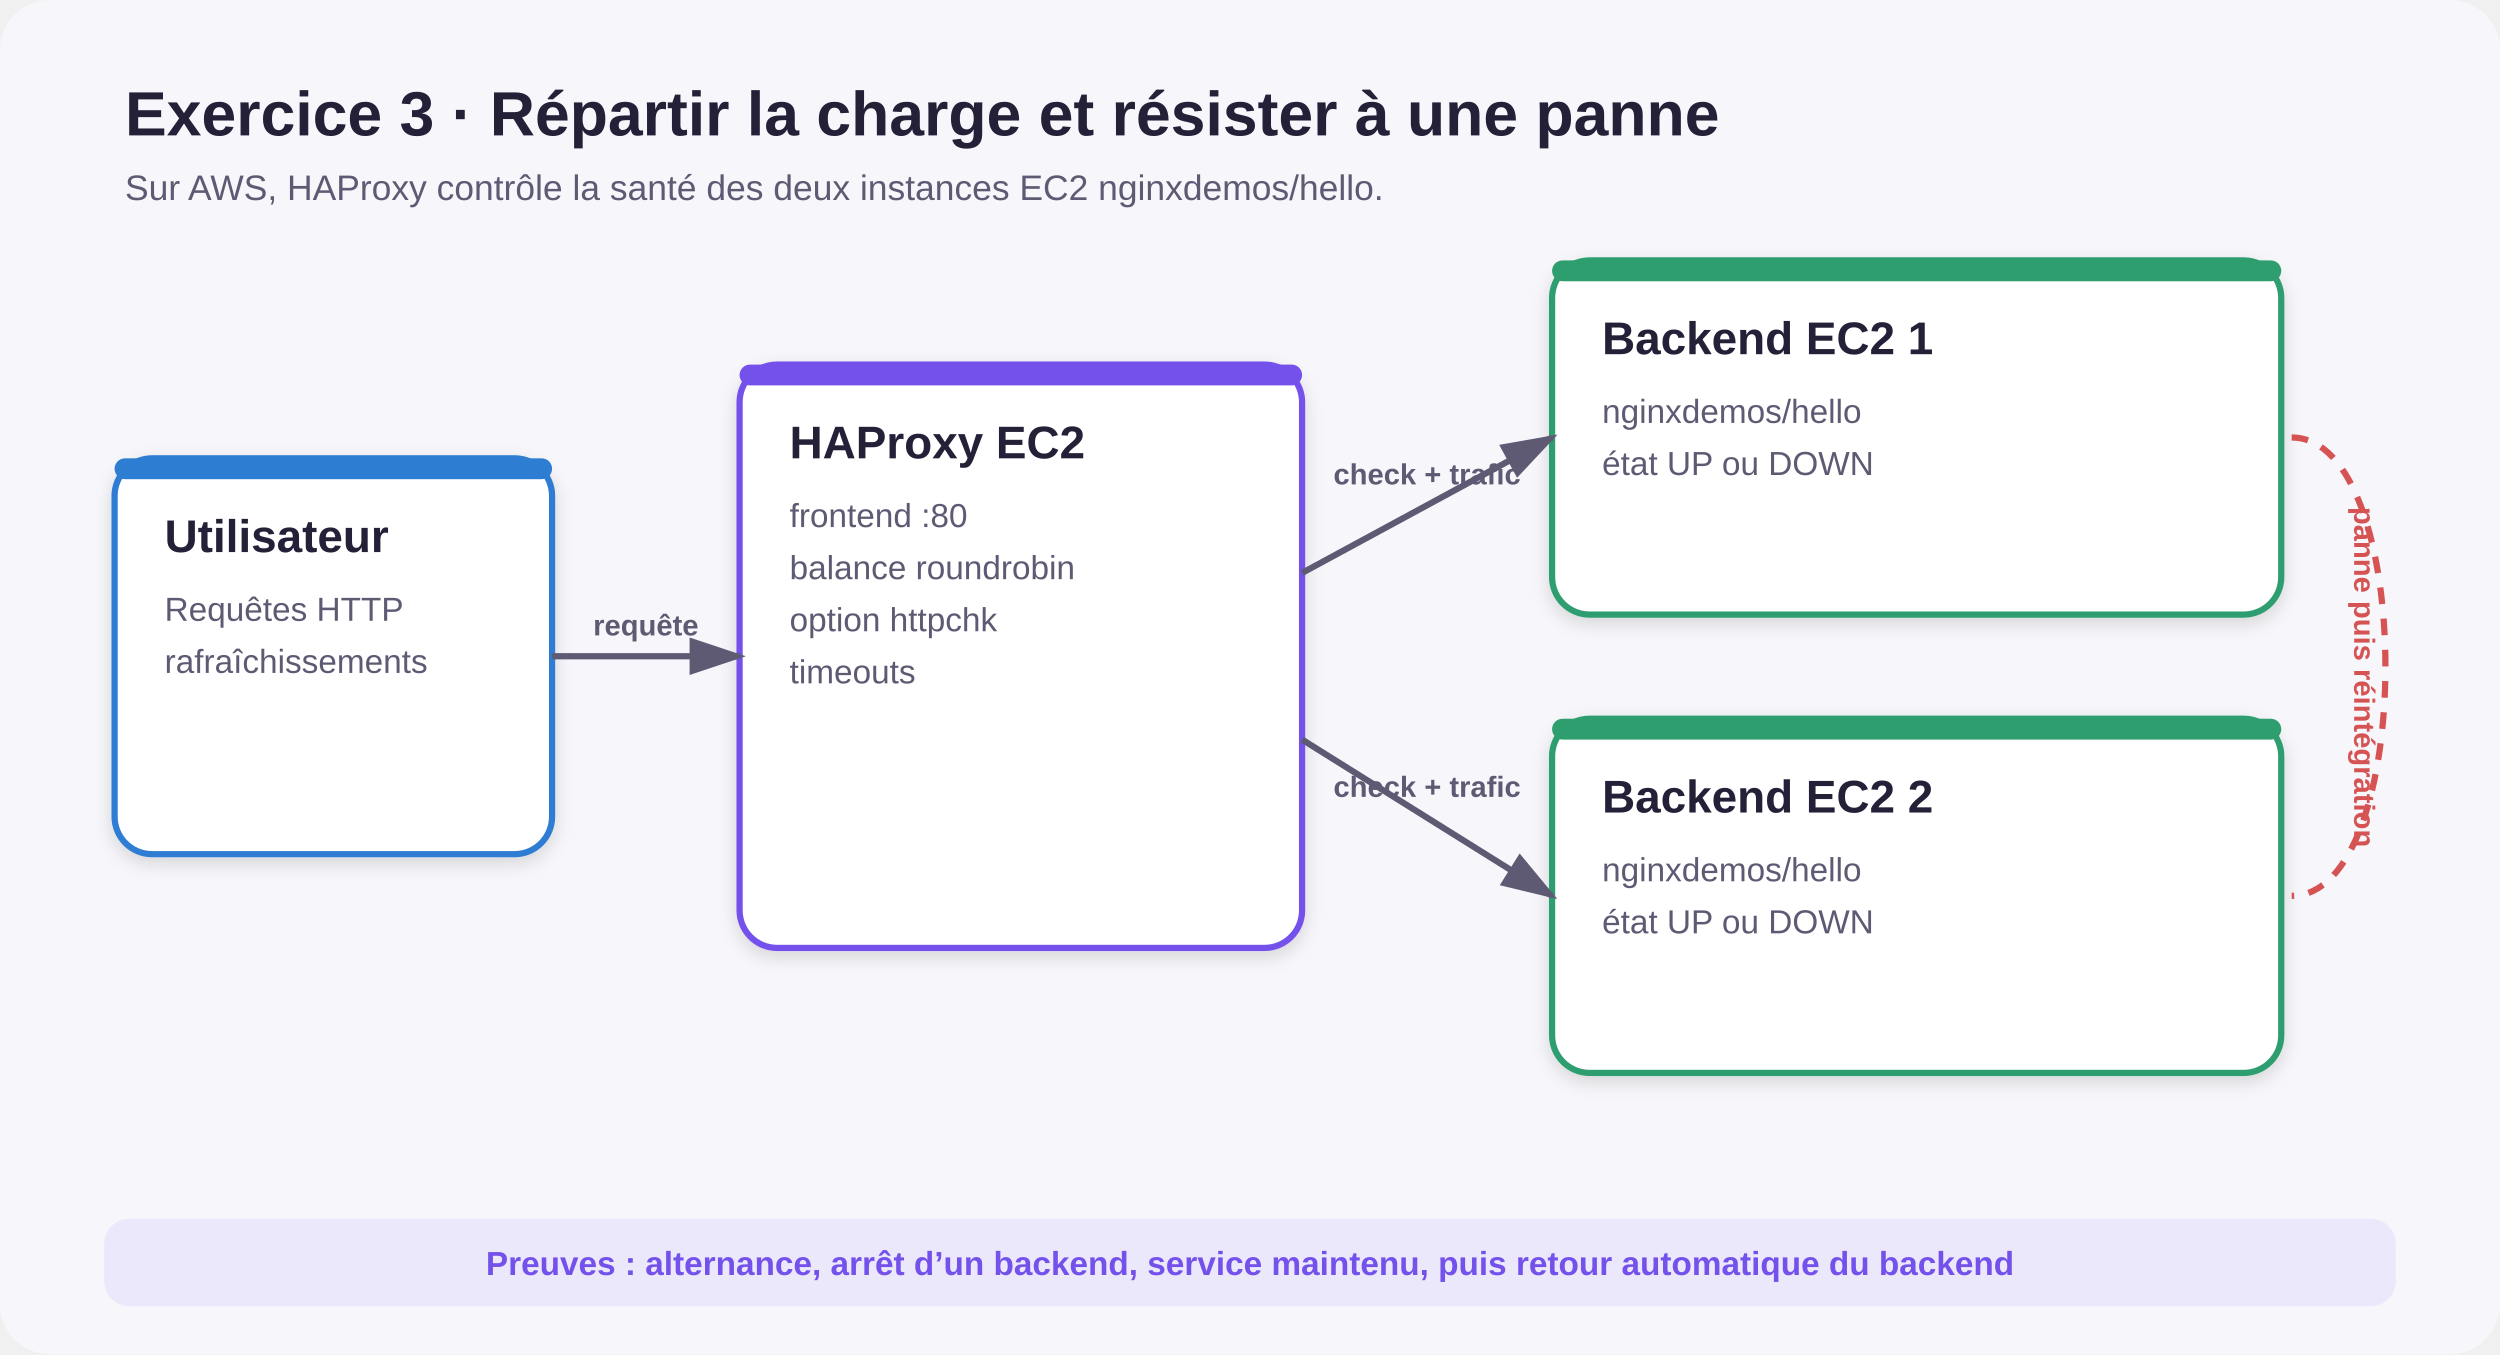
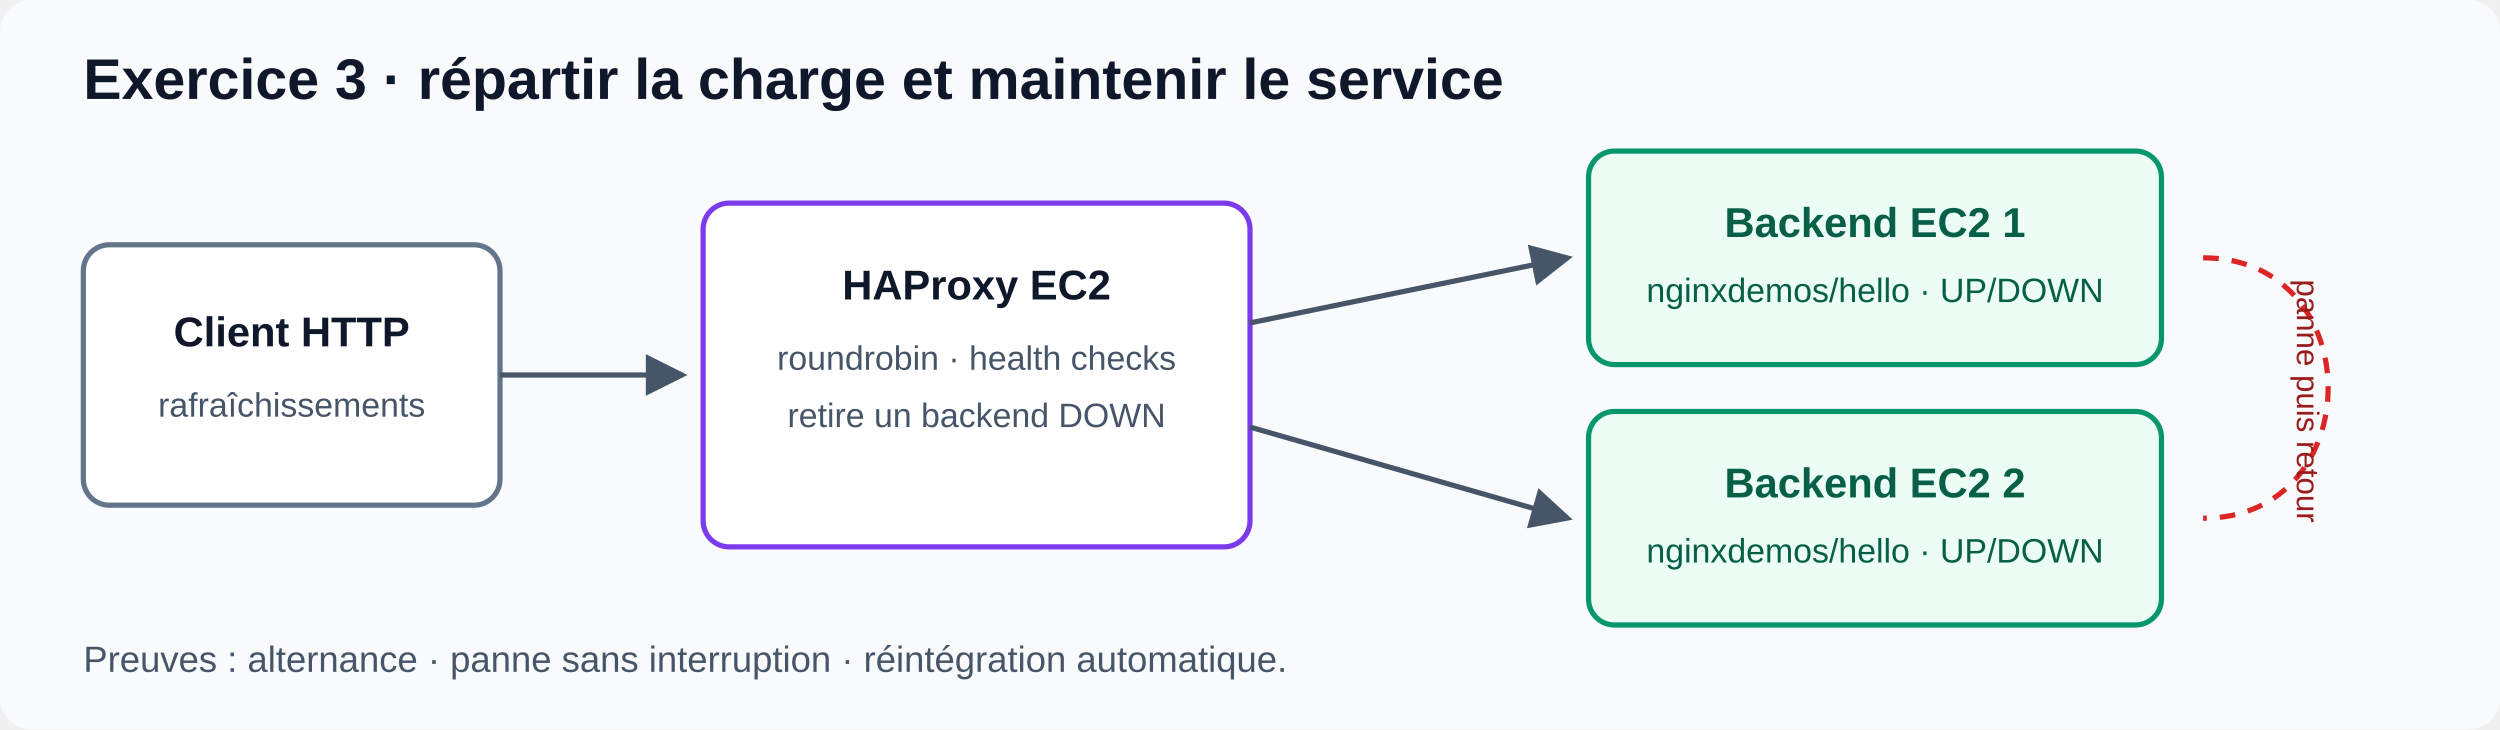
- <svg xmlns="http://www.w3.org/2000/svg" width="1200" height="650" viewBox="0 0 1200 650" role="img" aria-labelledby="title desc">
+ <svg xmlns="http://www.w3.org/2000/svg" width="960" height="280" viewBox="0 0 960 280" role="img" aria-labelledby="title desc">
  <defs>
-     <marker id="arrow" markerWidth="10" markerHeight="10" refX="8" refY="3" orient="auto" markerUnits="strokeWidth">
-       <path d="M0,0 L0,6 L9,3 z" fill="#5f5a73" />
+     <marker id="a" markerWidth="8" markerHeight="8" refX="7" refY="4" orient="auto">
+       <path d="M0 0L8 4L0 8Z" fill="#475569" />
    </marker>
-     <filter id="shadow" x="-10%" y="-10%" width="120%" height="130%">
-       <feDropShadow dx="0" dy="3" stdDeviation="4" flood-color="#000000" flood-opacity="0.14" />
-     </filter>
  </defs>
-   <rect width="100%" height="100%" rx="24" fill="#f7f7fb" />
-   <text x="60" y="65" font-family="Arial, sans-serif" font-size="30" font-weight="700" fill="#242038">Exercice 3 · Répartir la charge et résister à une panne</text>
-   <text x="60" y="96" font-family="Arial, sans-serif" font-size="17" fill="#5f5a73">Sur AWS, HAProxy contrôle la santé des deux instances EC2 nginxdemos/hello.</text>
-   <g filter="url(#shadow)">
-     <rect x="55" y="220" width="210" height="190" rx="18" fill="#ffffff" stroke="#2d7dd2" stroke-width="3" />
+   <rect width="960" height="280" rx="12" fill="#f8fafc" />
+   <text x="32" y="38" font-family="Arial,sans-serif" font-size="22" font-weight="700" fill="#0f172a">Exercice 3 · répartir la charge et maintenir le service</text>
+   <g font-family="Arial,sans-serif" text-anchor="middle">
+     <rect x="32" y="94" width="160" height="100" rx="10" fill="#fff" stroke="#64748b" stroke-width="2" />
+     <text x="112" y="133" font-size="16" font-weight="700" fill="#0f172a">Client HTTP</text>
+     <text x="112" y="160" font-size="13" fill="#475569">rafraîchissements</text>
+     <rect x="270" y="78" width="210" height="132" rx="10" fill="#fff" stroke="#7c3aed" stroke-width="2" />
+     <text x="375" y="115" font-size="16" font-weight="700" fill="#0f172a">HAProxy EC2</text>
+     <text x="375" y="142" font-size="13" fill="#475569">roundrobin · health checks</text>
+     <text x="375" y="164" font-size="13" fill="#475569">retire un backend DOWN</text>
+     <rect x="610" y="58" width="220" height="82" rx="10" fill="#ecfdf5" stroke="#059669" stroke-width="2" />
+     <text x="720" y="91" font-size="16" font-weight="700" fill="#065f46">Backend EC2 1</text>
+     <text x="720" y="116" font-size="13" fill="#065f46">nginxdemos/hello · UP/DOWN</text>
+     <rect x="610" y="158" width="220" height="82" rx="10" fill="#ecfdf5" stroke="#059669" stroke-width="2" />
+     <text x="720" y="191" font-size="16" font-weight="700" fill="#065f46">Backend EC2 2</text>
+     <text x="720" y="216" font-size="13" fill="#065f46">nginxdemos/hello · UP/DOWN</text>
  </g>
-   <rect x="55" y="220" width="210" height="10" rx="5" fill="#2d7dd2" />
-   <text x="79" y="265" font-family="Arial, sans-serif" font-size="22" font-weight="700" fill="#242038">Utilisateur</text>
-   <text x="79" y="298" font-family="Arial, sans-serif" font-size="16" fill="#5f5a73">Requêtes HTTP</text>
-   <text x="79" y="323" font-family="Arial, sans-serif" font-size="16" fill="#5f5a73">rafraîchissements</text>
-   <g filter="url(#shadow)">
-     <rect x="355" y="175" width="270" height="280" rx="18" fill="#ffffff" stroke="#7451eb" stroke-width="3" />
+   <g stroke="#475569" stroke-width="2" marker-end="url(#a)">
+     <line x1="192" y1="144" x2="262" y2="144" />
+     <line x1="480" y1="124" x2="602" y2="99" />
+     <line x1="480" y1="164" x2="602" y2="199" />
  </g>
-   <rect x="355" y="175" width="270" height="10" rx="5" fill="#7451eb" />
-   <text x="379" y="220" font-family="Arial, sans-serif" font-size="22" font-weight="700" fill="#242038">HAProxy EC2</text>
-   <text x="379" y="253" font-family="Arial, sans-serif" font-size="16" fill="#5f5a73">frontend :80</text>
-   <text x="379" y="278" font-family="Arial, sans-serif" font-size="16" fill="#5f5a73">balance roundrobin</text>
-   <text x="379" y="303" font-family="Arial, sans-serif" font-size="16" fill="#5f5a73">option httpchk</text>
-   <text x="379" y="328" font-family="Arial, sans-serif" font-size="16" fill="#5f5a73">timeouts</text>
-   <g filter="url(#shadow)">
-     <rect x="745" y="125" width="350" height="170" rx="18" fill="#ffffff" stroke="#2f9e6f" stroke-width="3" />
-   </g>
-   <rect x="745" y="125" width="350" height="10" rx="5" fill="#2f9e6f" />
-   <text x="769" y="170" font-family="Arial, sans-serif" font-size="22" font-weight="700" fill="#242038">Backend EC2 1</text>
-   <text x="769" y="203" font-family="Arial, sans-serif" font-size="16" fill="#5f5a73">nginxdemos/hello</text>
-   <text x="769" y="228" font-family="Arial, sans-serif" font-size="16" fill="#5f5a73">état UP ou DOWN</text>
-   <g filter="url(#shadow)">
-     <rect x="745" y="345" width="350" height="170" rx="18" fill="#ffffff" stroke="#2f9e6f" stroke-width="3" />
-   </g>
-   <rect x="745" y="345" width="350" height="10" rx="5" fill="#2f9e6f" />
-   <text x="769" y="390" font-family="Arial, sans-serif" font-size="22" font-weight="700" fill="#242038">Backend EC2 2</text>
-   <text x="769" y="423" font-family="Arial, sans-serif" font-size="16" fill="#5f5a73">nginxdemos/hello</text>
-   <text x="769" y="448" font-family="Arial, sans-serif" font-size="16" fill="#5f5a73">état UP ou DOWN</text>
-   <line x1="265" y1="315" x2="355" y2="315" stroke="#5f5a73" stroke-width="3" marker-end="url(#arrow)" />
-   <text x="310.0" y="305.0" text-anchor="middle" font-family="Arial, sans-serif" font-size="14" font-weight="700" fill="#5f5a73">requête</text>
-   <line x1="625" y1="275" x2="745" y2="210" stroke="#5f5a73" stroke-width="3" marker-end="url(#arrow)" />
-   <text x="685.0" y="232.5" text-anchor="middle" font-family="Arial, sans-serif" font-size="14" font-weight="700" fill="#5f5a73">check + trafic</text>
-   <line x1="625" y1="355" x2="745" y2="430" stroke="#5f5a73" stroke-width="3" marker-end="url(#arrow)" />
-   <text x="685.0" y="382.5" text-anchor="middle" font-family="Arial, sans-serif" font-size="14" font-weight="700" fill="#5f5a73">check + trafic</text>
-   <path d="M1100 210 C1160 210,1160 430,1100 430" fill="none" stroke="#d65353" stroke-width="3" stroke-dasharray="8 7" />
-   <text x="1130" y="325" text-anchor="middle" font-family="Arial, sans-serif" font-size="14" font-weight="700" fill="#d65353" transform="rotate(90 1130 325)">panne puis réintégration</text>
-   <rect x="50" y="585" width="1100" height="42" rx="12" fill="#ebe8fb" />
-   <text x="600" y="612" text-anchor="middle" font-family="Arial, sans-serif" font-size="16" font-weight="700" fill="#7451eb">Preuves : alternance, arrêt d’un backend, service maintenu, puis retour automatique du backend</text>
+   <path d="M846 99C910 99 910 199 846 199" fill="none" stroke="#dc2626" stroke-width="2" stroke-dasharray="6 5" />
+   <text x="882" y="154" text-anchor="middle" font-family="Arial,sans-serif" font-size="12" fill="#991b1b" transform="rotate(90 882 154)">panne puis retour</text>
+   <text x="32" y="258" font-family="Arial,sans-serif" font-size="14" fill="#475569">Preuves : alternance · panne sans interruption · réintégration automatique.</text>
</svg>
